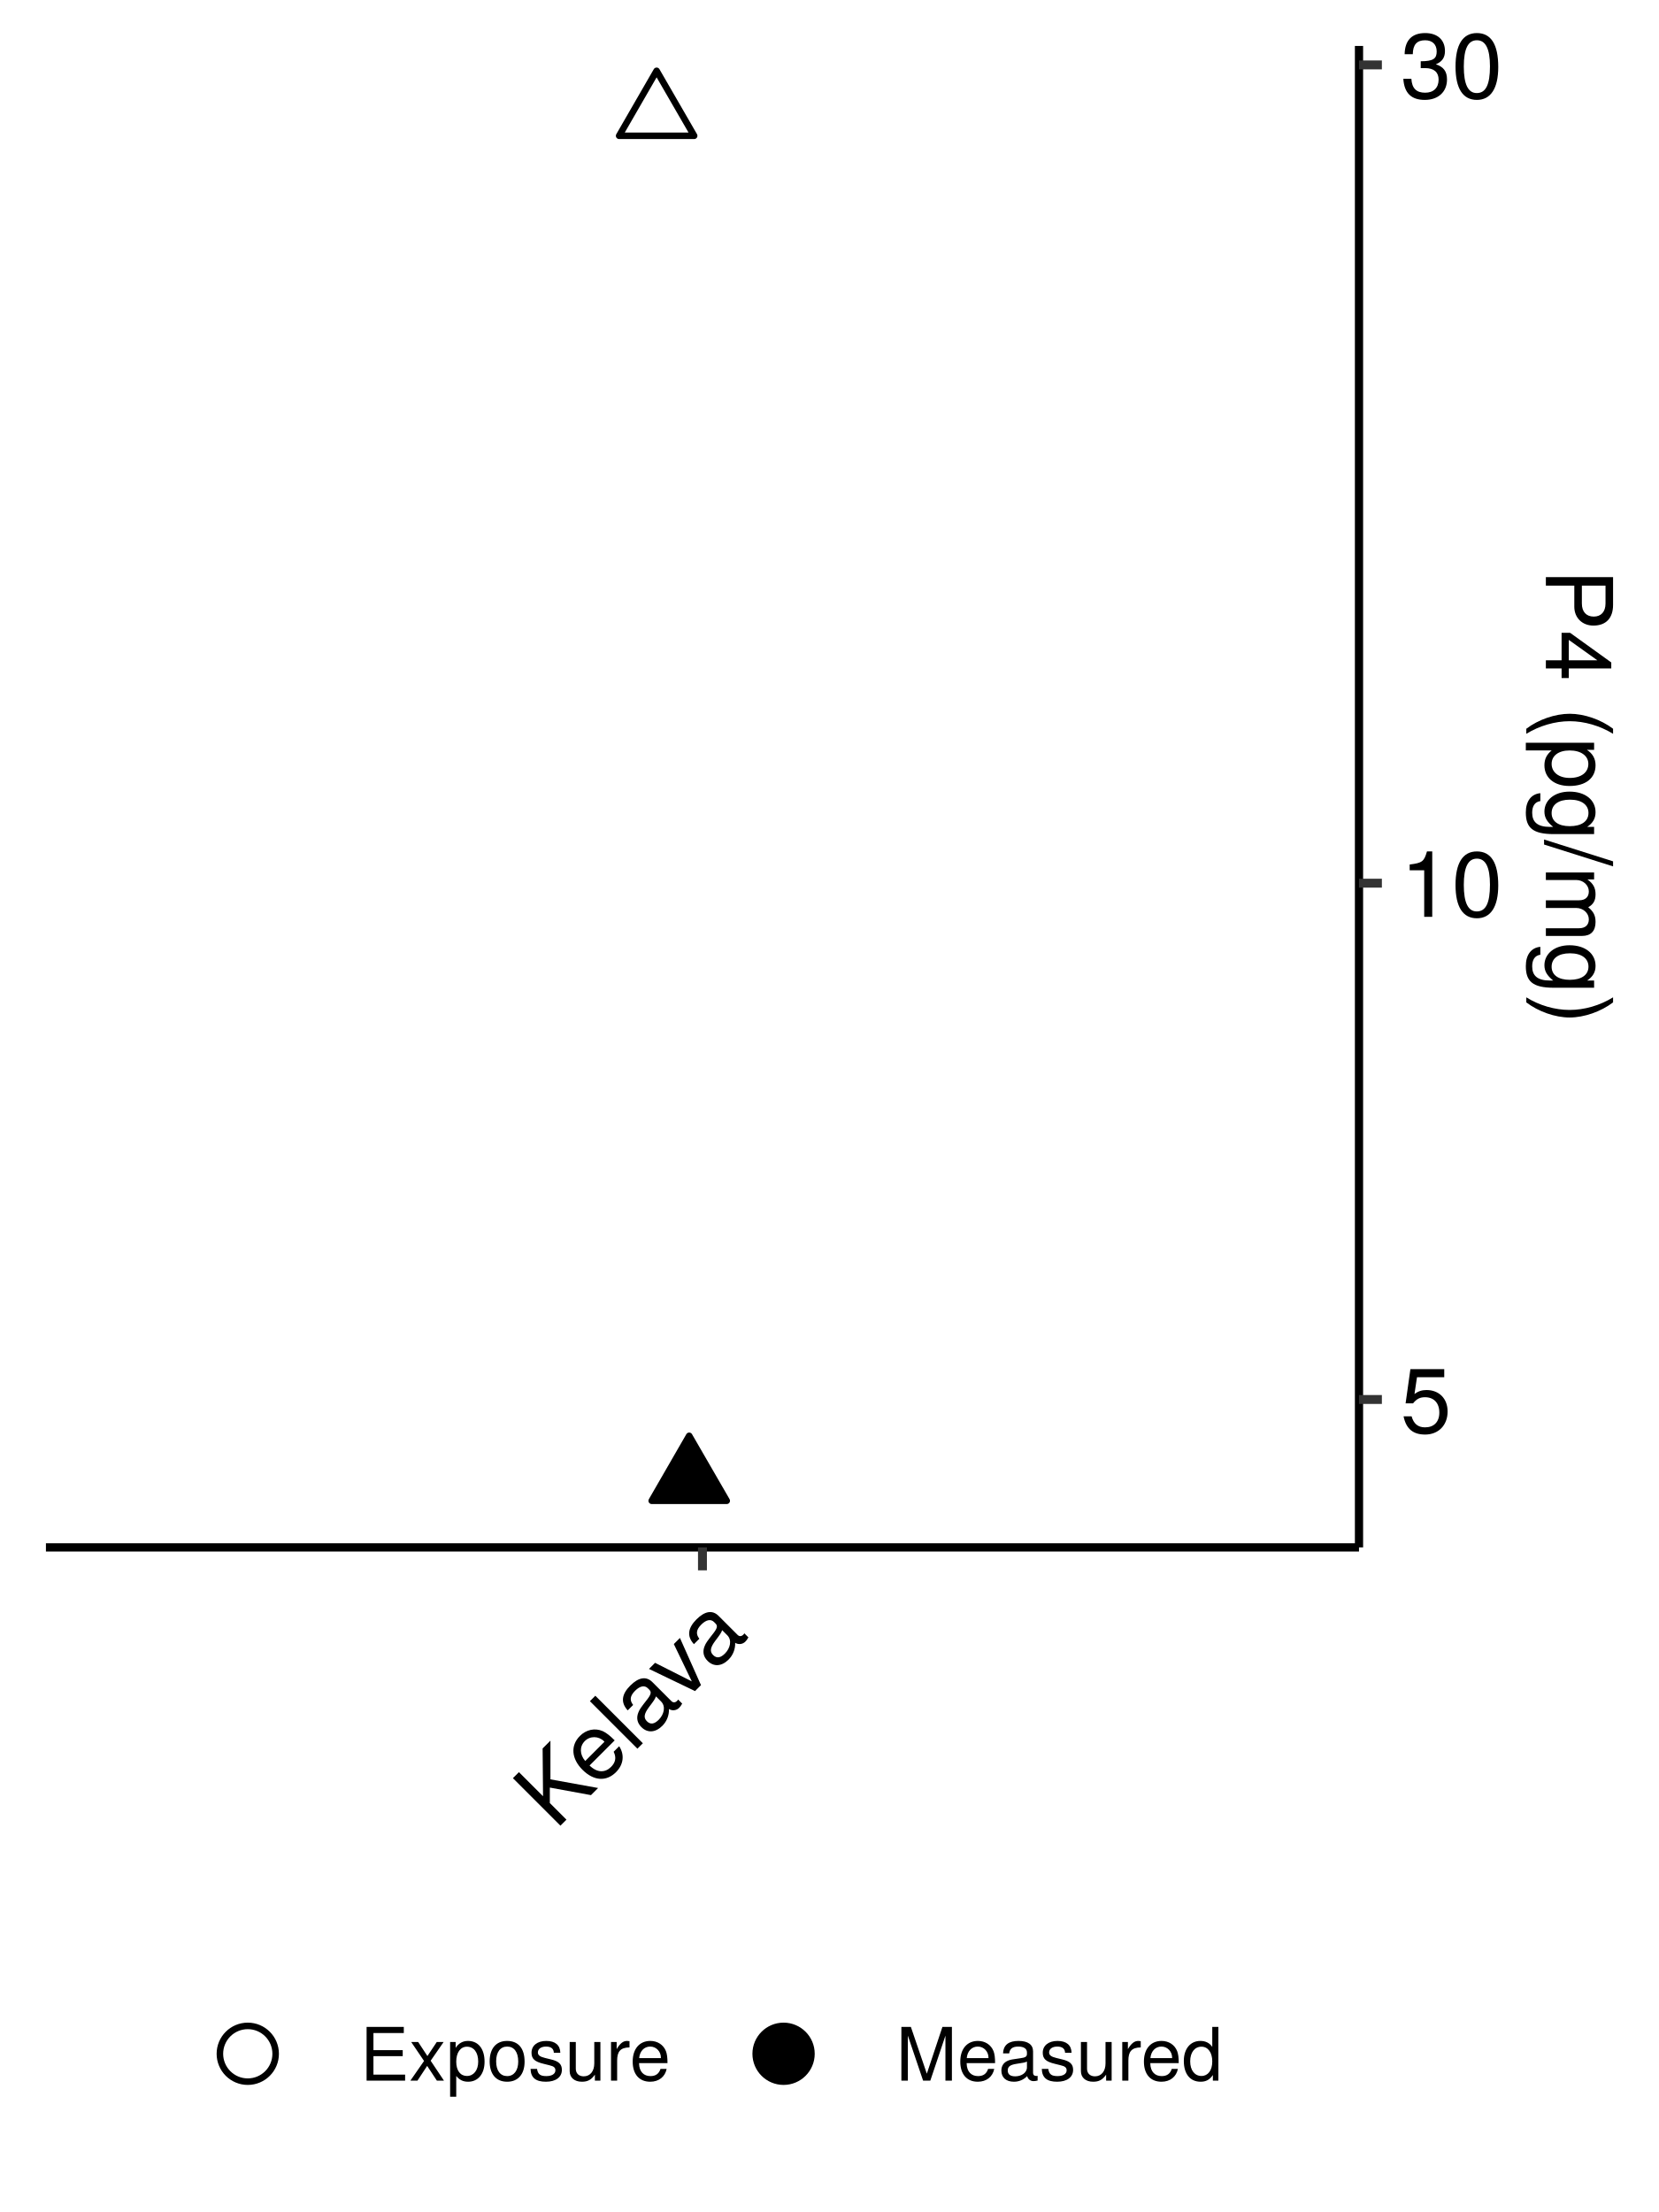
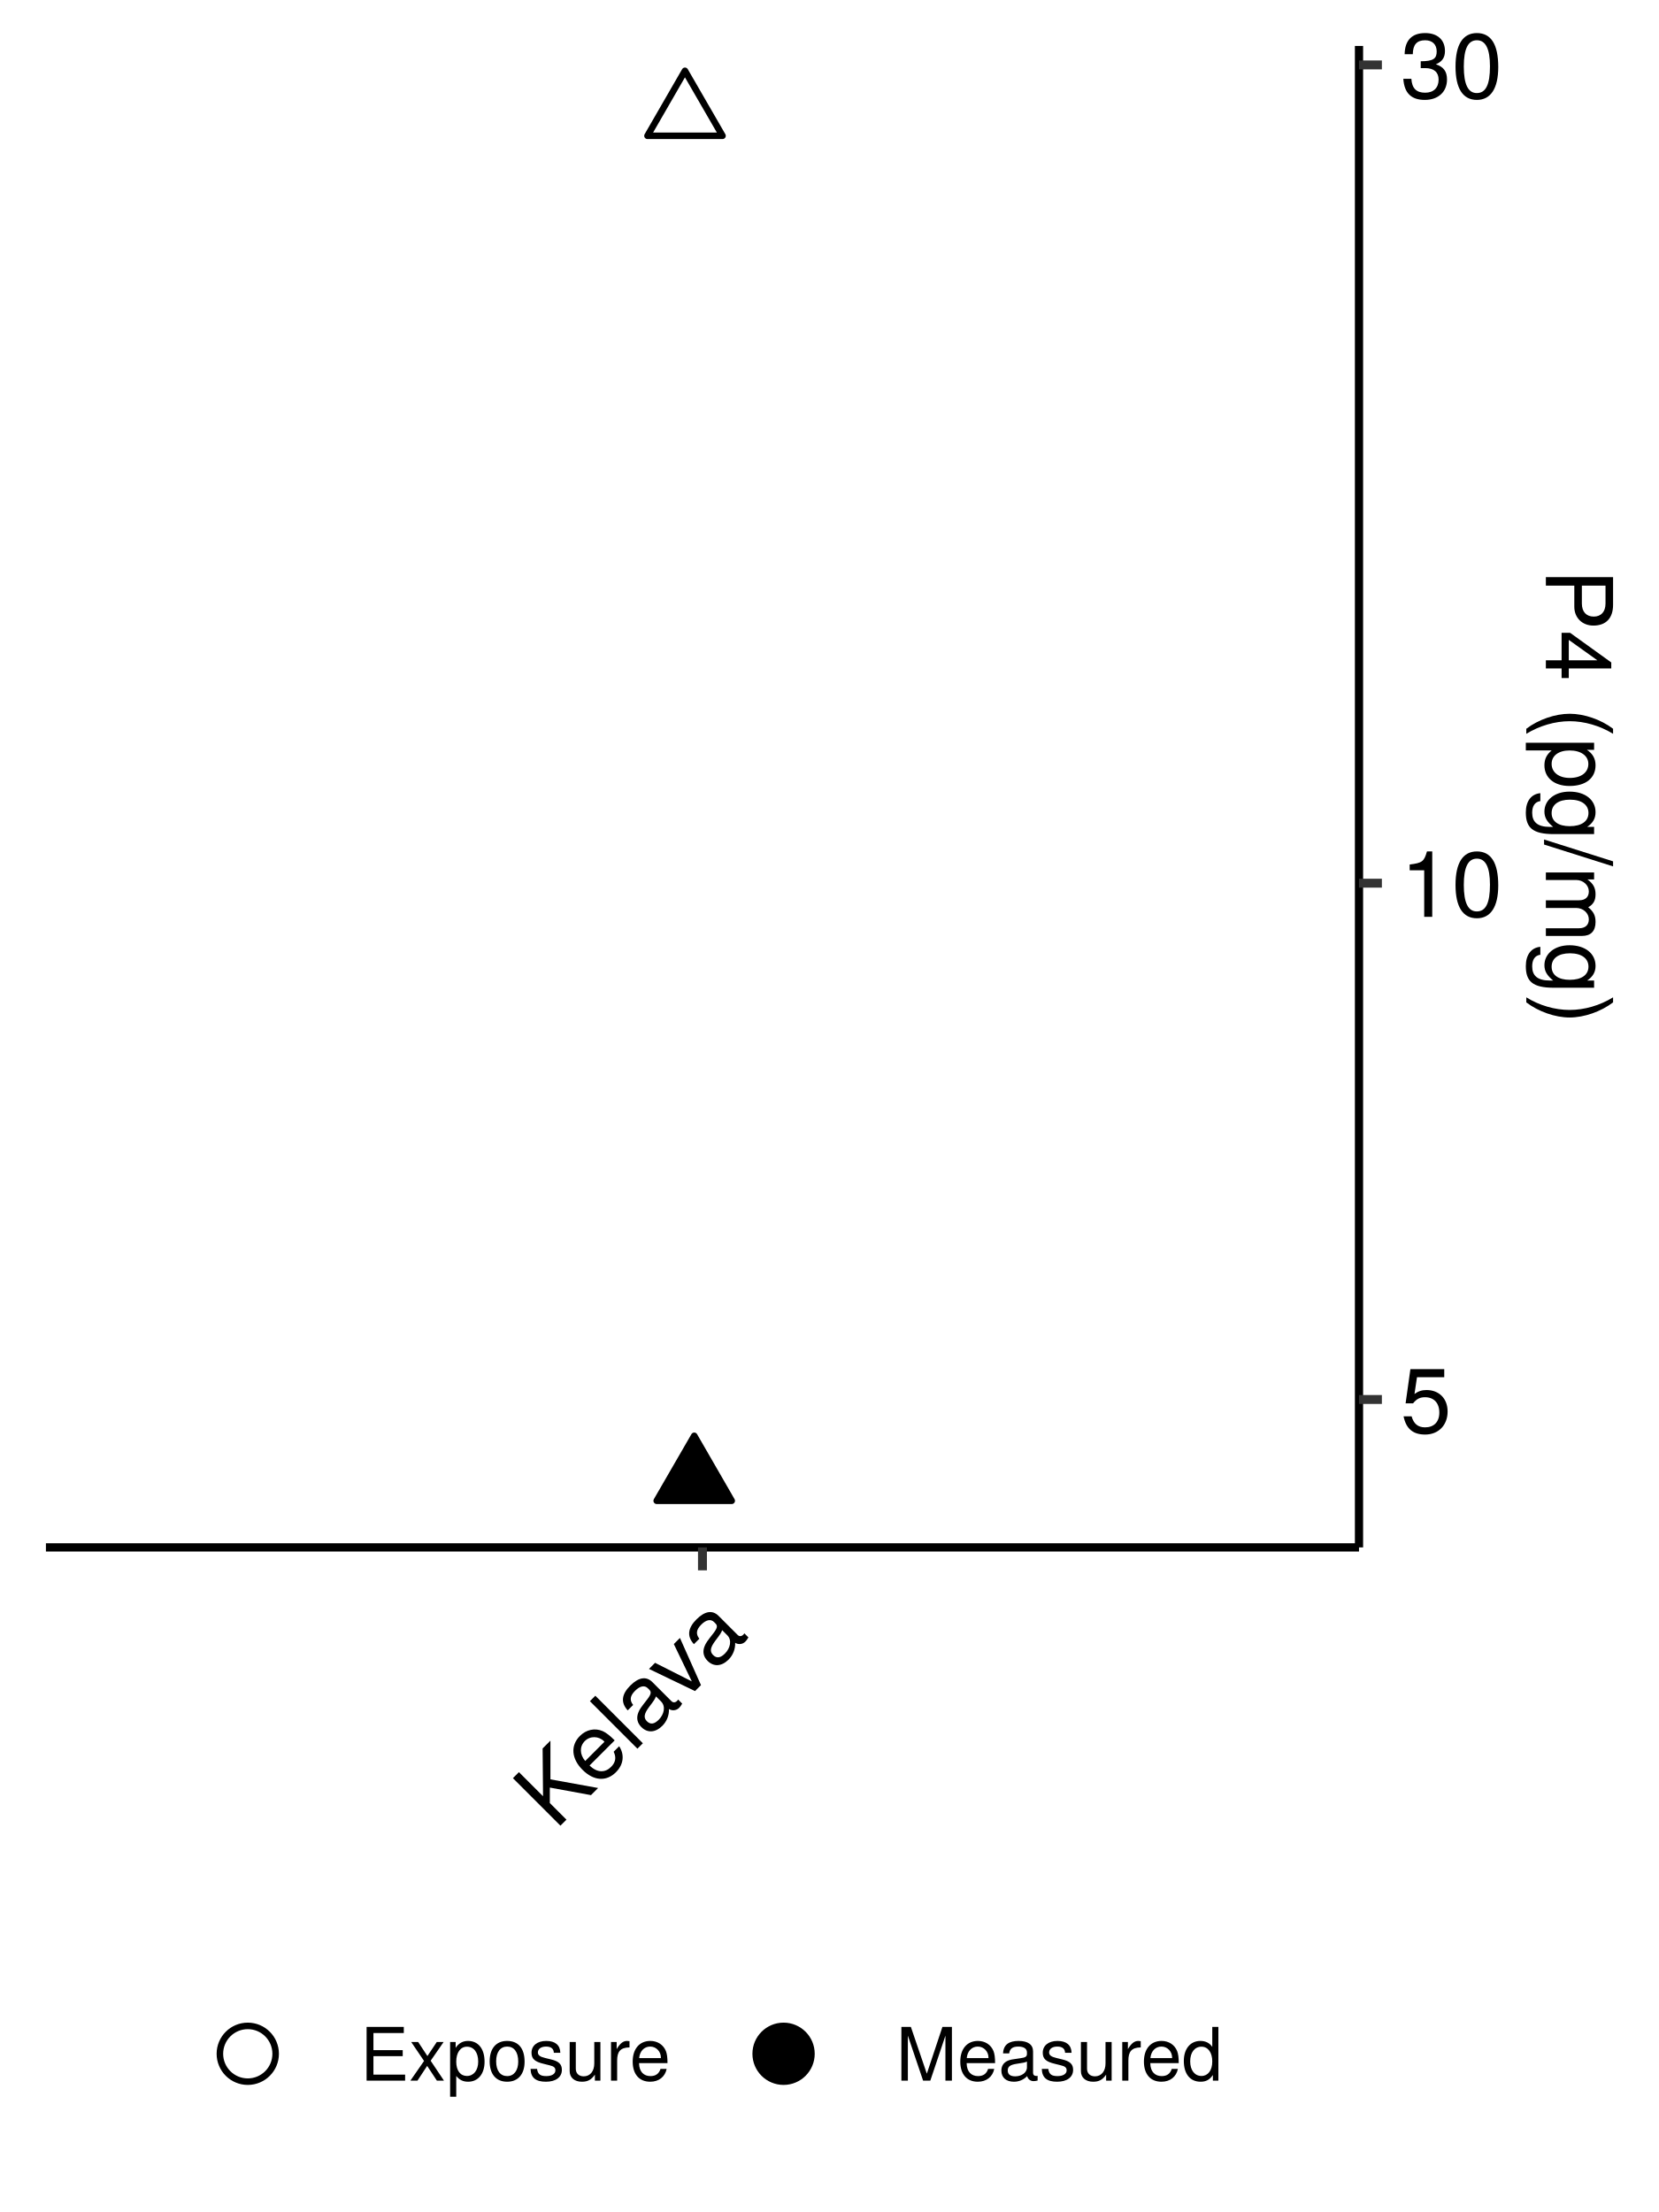
<svg xmlns="http://www.w3.org/2000/svg" class="svglite" width="216.00pt" height="288.00pt" viewBox="0 0 216.00 288.00">
  <defs>
    <style type="text/css">
    .svglite line, .svglite polyline, .svglite polygon, .svglite path, .svglite rect, .svglite circle {
      fill: none;
      stroke: #000000;
      stroke-linecap: round;
      stroke-linejoin: round;
      stroke-miterlimit: 10.00;
    }
    .svglite text {
      white-space: pre;
    }
  </style>
  </defs>
  <rect width="100%" height="100%" style="stroke: none; fill: #FFFFFF;" />
  <defs>
    <clipPath id="cpMC4wMHwyMTYuMDB8MC4wMHwyODguMDA=">
      <rect x="0.00" y="0.00" width="216.00" height="288.00" />
    </clipPath>
  </defs>
  <g clip-path="url(#cpMC4wMHwyMTYuMDB8MC4wMHwyODguMDA=)">
    <rect x="0.00" y="0.00" width="216.00" height="288.00" style="stroke-width: 1.16; stroke: #FFFFFF; fill: #FFFFFF;" />
  </g>
  <defs>
    <clipPath id="cpNS45OHwxNzYuOTR8NS45OHwyMDEuNDc=">
      <rect x="5.98" y="5.98" width="170.96" height="195.49" />
    </clipPath>
  </defs>
  <g clip-path="url(#cpNS45OHwxNzYuOTR8NS45OHwyMDEuNDc=)">
    <rect x="5.98" y="5.98" width="170.96" height="195.49" style="stroke-width: 1.16; stroke: none; fill: #FFFFFF;" />
-     <polygon points="85.49,9.22 90.38,17.68 80.61,17.68 " style="stroke-width: 0.85; fill: #FFFFFF;" />
-     <polygon points="89.73,186.94 94.62,195.40 84.85,195.40 " style="stroke-width: 0.85; fill: #000000;" />
+     <polygon points="89.18,9.22 94.07,17.68 84.30,17.68 " style="stroke-width: 0.85; fill: #FFFFFF;" />
+     <polygon points="90.39,186.94 95.27,195.40 85.50,195.40 " style="stroke-width: 0.85; fill: #000000;" />
  </g>
  <g clip-path="url(#cpMC4wMHwyMTYuMDB8MC4wMHwyODguMDA=)">
    <polyline points="176.94,201.47 176.94,5.98 " style="stroke-width: 1.07; stroke-linecap: butt;" />
    <polyline points="179.92,182.21 176.94,182.21 " style="stroke-width: 1.16; stroke: #333333; stroke-linecap: butt;" />
    <polyline points="179.92,114.99 176.94,114.99 " style="stroke-width: 1.16; stroke: #333333; stroke-linecap: butt;" />
    <polyline points="179.92,8.45 176.94,8.45 " style="stroke-width: 1.16; stroke: #333333; stroke-linecap: butt;" />
    <text x="182.32" y="186.59" style="font-size: 12.00px; font-weight: 0; font-family: &quot;TeX Gyre Heros&quot;;" textLength="6.67px" lengthAdjust="spacingAndGlyphs">5</text>
    <text x="182.32" y="119.37" style="font-size: 12.00px; font-weight: 0; font-family: &quot;TeX Gyre Heros&quot;;" textLength="13.35px" lengthAdjust="spacingAndGlyphs">10</text>
    <text x="182.32" y="12.82" style="font-size: 12.00px; font-weight: 0; font-family: &quot;TeX Gyre Heros&quot;;" textLength="13.35px" lengthAdjust="spacingAndGlyphs">30</text>
    <polyline points="5.98,201.47 176.94,201.47 " style="stroke-width: 1.07; stroke-linecap: butt;" />
    <polyline points="91.46,204.46 91.46,201.47 " style="stroke-width: 1.16; stroke: #333333; stroke-linecap: butt;" />
    <text transform="translate(97.64,213.03) rotate(-45)" text-anchor="end" style="font-size: 12.00px; font-weight: 0; font-family: &quot;TeX Gyre Heros&quot;;" textLength="36.69px" lengthAdjust="spacingAndGlyphs">Kelava</text>
    <text transform="translate(201.27,103.72) rotate(90)" text-anchor="middle" style="font-size: 12.00px; font-weight: 0; font-family: &quot;TeX Gyre Heros&quot;;" textLength="59.36px" lengthAdjust="spacingAndGlyphs">P4 (pg/mg)</text>
    <rect x="17.64" y="252.79" width="147.64" height="29.24" style="stroke-width: 1.16; stroke: none; fill: #FFFFFF;" />
    <circle cx="32.26" cy="267.40" r="3.63" style="stroke-width: 0.85; fill: #FFFFFF;" />
    <circle cx="102.02" cy="267.40" r="3.63" style="stroke-width: 0.85; fill: #000000;" />
    <text x="46.87" y="270.90" style="font-size: 9.60px; font-weight: 0; font-family: &quot;TeX Gyre Heros&quot;;" textLength="40.53px" lengthAdjust="spacingAndGlyphs">Exposure</text>
    <text x="116.64" y="270.90" style="font-size: 9.60px; font-weight: 0; font-family: &quot;TeX Gyre Heros&quot;;" textLength="42.66px" lengthAdjust="spacingAndGlyphs">Measured</text>
  </g>
</svg>
